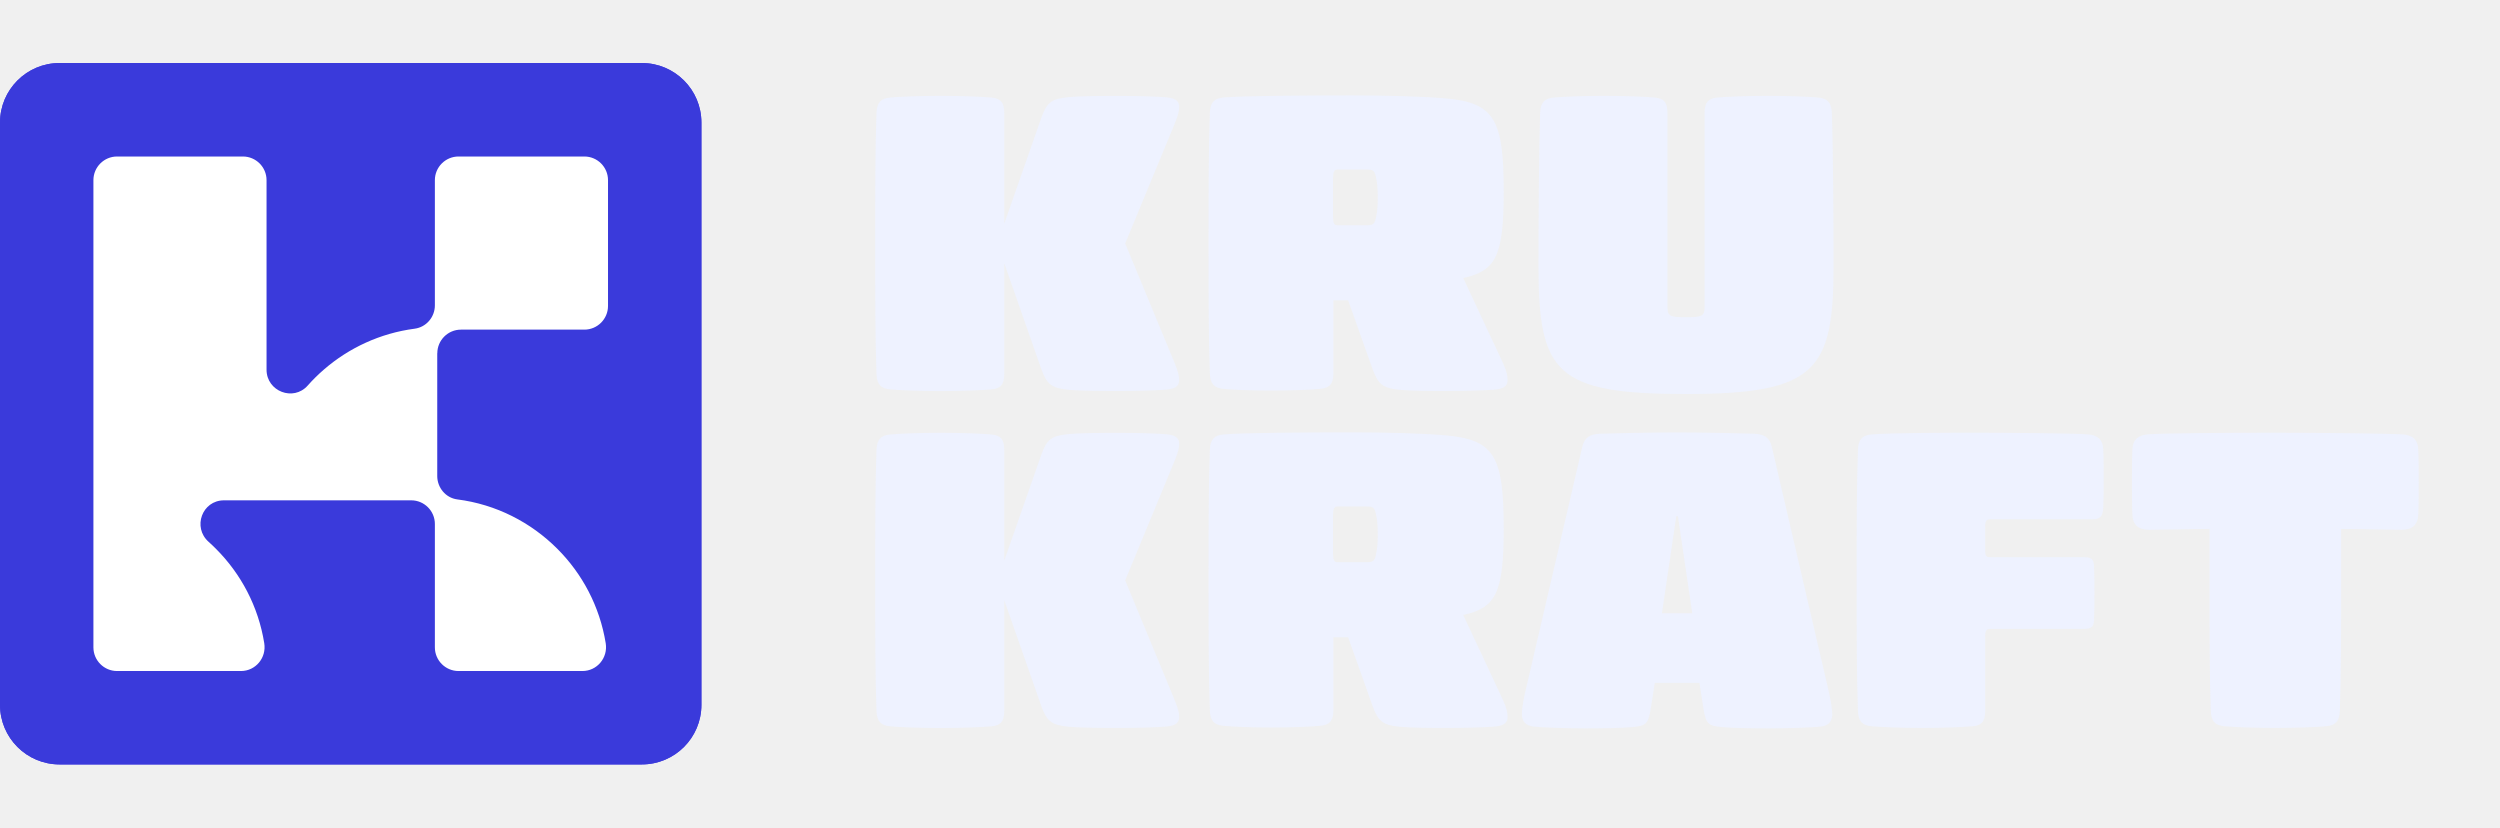
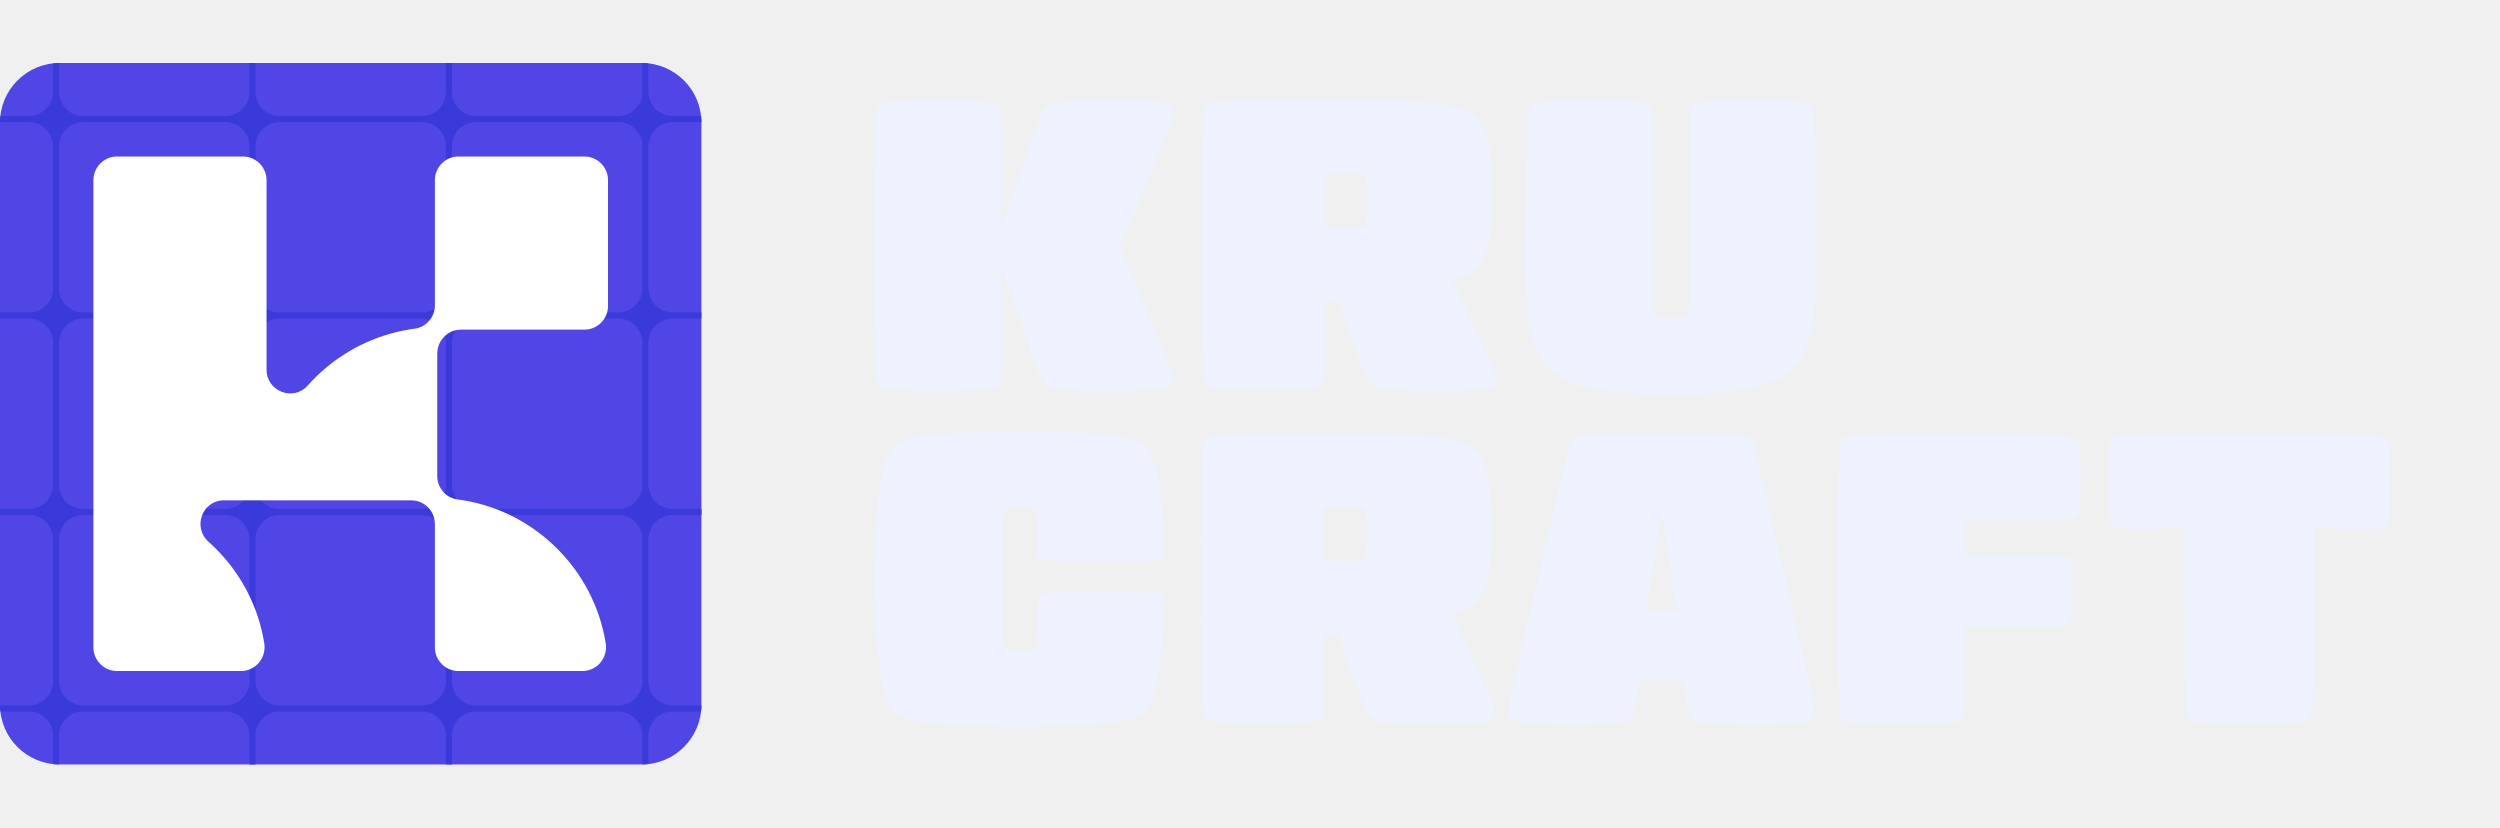
<svg xmlns="http://www.w3.org/2000/svg" id="Layer_2" data-name="Layer 2" viewBox="0 0 348.72 115.42">
  <defs>
    <style>
-       .cls-1 { fill: none; }
-       .cls-2 { fill: #eef2ff; }
-       .cls-3 { fill: #3a3adb; }
-       .cls-4 { fill: #fff; }
-       .cls-5 { fill: #4f46e5; }
+       .cls-1 {
+         fill: none;
+       }
+ 
+       .cls-2 {
+         fill: #eef2ff;
+       }
+ 
+       .cls-3 {
+         fill: #3a3adb;
+       }
+ 
+       .cls-4 {
+         fill: #fff;
+       }
+ 
+       .cls-5 {
+         fill: #4f46e5;
+       }
+ 
+       .cls-6 {
+         clip-path: url(#clippath);
+       }
    </style>
    <clipPath id="clippath">
-       <rect class="cls-1" y="8.79" width="97.84" height="97.84" rx="8.31" ry="8.31" />
+       <rect class="cls-1" x="0" y="8.79" width="97.84" height="97.84" rx="8.31" ry="8.31" />
    </clipPath>
  </defs>
-   <g id="Layer_1-2" data-name="Layer 1">
+   <g id="Layer_2-2" data-name="Layer 2">
    <g>
      <rect class="cls-1" width="348.72" height="115.42" />
      <g>
-         <rect class="cls-5" y="8.79" width="97.84" height="97.84" rx="8.31" ry="8.31" />
-         <g clip-path="url(#clippath)">
-           <path class="cls-3" d="M172.23-37.78v-.84h-23.6c-1.87,0-3.38-1.51-3.38-3.38v-23.6h-.84v23.6c0,1.87-1.51,3.38-3.38,3.38h-19.79c-1.87,0-3.38-1.51-3.38-3.38v-23.6h-.84v23.6c0,1.87-1.51,3.38-3.38,3.38h-19.8c-1.87,0-3.38-1.51-3.38-3.38v-23.6h-.84v23.6c0,1.87-1.51,3.38-3.38,3.38h-19.8c-1.87,0-3.38-1.51-3.38-3.38v-23.6h-.84v23.6c0,1.87-1.51,3.38-3.38,3.38h-19.8c-1.87,0-3.38-1.51-3.38-3.38v-23.6h-.84v23.6c0,1.87-1.51,3.38-3.38,3.38H11.62c-1.87,0-3.38-1.51-3.38-3.38v-23.6h-.84v23.6c0,1.87-1.51,3.38-3.38,3.38H-15.78c-1.87,0-3.38-1.51-3.38-3.38v-23.6h-.84v23.6c0,1.87-1.51,3.38-3.38,3.38h-19.8c-1.87,0-3.38-1.51-3.38-3.38v-23.6h-.84v23.6c0,1.87-1.51,3.38-3.38,3.38h-23.6v.84h23.6c1.87,0,3.38,1.51,3.38,3.38V-14.6c0,1.87-1.51,3.38-3.38,3.38h-23.6v.84h23.6c1.87,0,3.38,1.51,3.38,3.38V12.8c0,1.87-1.51,3.38-3.38,3.38h-23.6v.84h23.6c1.87,0,3.38,1.51,3.38,3.38v19.8c0,1.87-1.51,3.38-3.38,3.38h-23.6v.84h23.6c1.87,0,3.38,1.51,3.38,3.38v19.8c0,1.87-1.51,3.38-3.38,3.38h-23.6v.84h23.6c1.87,0,3.38,1.51,3.38,3.38v19.8c0,1.87-1.51,3.38-3.38,3.38h-23.6v.84h23.6c1.87,0,3.38,1.51,3.38,3.38v19.8c0,1.87-1.51,3.38-3.38,3.38h-23.6v.84h23.6c1.87,0,3.38,1.51,3.38,3.38v19.8c0,1.87-1.51,3.38-3.38,3.38h-23.6v.84s23.6,0,23.6,0c1.87,0,3.38,1.51,3.38,3.38v23.6h.84v-23.6c0-1.87,1.51-3.38,3.38-3.38h19.8c1.87,0,3.38,1.51,3.38,3.38v23.6h.84v-23.6c0-1.87,1.51-3.38,3.38-3.38H4.02c1.87,0,3.38,1.51,3.38,3.38v23.6h.84v-23.6c0-1.87,1.51-3.38,3.38-3.38h19.8c1.87,0,3.38,1.51,3.38,3.38v23.6h.84v-23.6c0-1.87,1.51-3.38,3.38-3.38h19.8c1.87,0,3.38,1.51,3.38,3.38v23.6h.84v-23.6c0-1.87,1.51-3.38,3.38-3.38h19.8c1.87,0,3.38,1.51,3.38,3.38v23.6h.84v-23.6c0-1.87,1.51-3.38,3.38-3.38h19.8c1.87,0,3.38,1.51,3.38,3.38v23.6h.84v-23.6c0-1.87,1.51-3.38,3.38-3.38h19.79c1.87,0,3.38,1.51,3.38,3.38v23.6h.84v-23.6c0-1.87,1.51-3.38,3.38-3.38h23.6v-.84s-23.6,0-23.6,0c-1.87,0-3.38-1.51-3.38-3.38v-19.8c0-1.87,1.51-3.38,3.38-3.38h23.6v-.84h-23.6c-1.87,0-3.38-1.51-3.38-3.38v-19.8c0-1.87,1.51-3.38,3.38-3.38h23.6v-.84h-23.6c-1.87,0-3.38-1.51-3.38-3.38v-19.8c0-1.87,1.51-3.38,3.38-3.38h23.6v-.84h-23.6c-1.87,0-3.38-1.51-3.38-3.38v-19.8c0-1.87,1.51-3.38,3.38-3.38h23.6v-.84h-23.6c-1.87,0-3.38-1.51-3.38-3.38v-19.8c0-1.87,1.51-3.38,3.38-3.38h23.6v-.84h-23.6c-1.87,0-3.38-1.51-3.38-3.38V-7c0-1.87,1.51-3.38,3.38-3.38h23.6v-.84h-23.6c-1.87,0-3.38-1.51-3.38-3.38v-19.8c0-1.87,1.51-3.38,3.38-3.38h23.6Z" />
+         <path class="cls-2" d="M163.63,52.98c0,.35-.06.64-.29.87-.29.29-.75.46-1.62.52-1.62.12-3.99.17-6.24.17s-5.32,0-7.11-.17c-2.2-.23-2.89-.69-3.64-2.83l-5.08-14.5v15.2c0,1.44-.52,1.96-1.73,2.08-1.16.12-4.04.23-6.99.23s-5.78-.12-6.93-.23c-1.21-.12-1.79-.64-1.85-2.08-.17-4.68-.17-11.04-.17-17.91s0-13.23.17-17.91c.06-1.44.64-1.96,1.85-2.08,1.16-.12,4.04-.23,6.93-.23s5.84.12,6.99.23c1.21.12,1.73.64,1.73,2.08v15.2l5.08-14.5c.75-2.14,1.44-2.6,3.64-2.83,1.79-.17,4.85-.17,7.11-.17s4.62.06,6.24.17c.87.06,1.33.23,1.62.52.23.23.29.52.29.87,0,.46-.12,1.04-.64,2.31l-6.76,16.35,6.76,16.35c.52,1.27.64,1.85.64,2.31Z" />
+         <path class="cls-2" d="M208.64,52.98c0,.35-.06.64-.29.87-.29.29-.75.46-1.62.52-1.62.12-4.22.17-6.47.17s-4.74,0-6.53-.17c-2.2-.23-2.83-.75-3.58-2.83l-3.35-9.42h-2.02v10.05c0,1.44-.58,1.96-1.79,2.08-1.16.12-3.81.23-6.76.23s-5.37-.12-6.53-.23c-1.21-.12-1.79-.64-1.85-2.08-.17-4.68-.17-11.04-.17-17.91s0-13.17.17-17.85c.06-1.44.64-1.96,1.85-2.08,2.66-.23,11.15-.29,17.62-.29,4.45,0,9.48.12,12.77.4,6.82.58,8.03,2.95,8.03,12.83,0,8.84-1.1,10.81-5.55,11.79l5.43,11.61c.58,1.27.64,1.85.64,2.31ZM190.62,30.68c.17-.69.23-1.62.23-2.66s-.06-1.96-.23-2.66c-.17-.92-.35-1.16-1.21-1.16h-4.1c-.4,0-.58.35-.58,1.16v5.32c0,.87.17,1.16.58,1.16h4.1c.87,0,1.04-.23,1.21-1.16Z" />
+         <path class="cls-2" d="M237.36,14.32c1.16-.12,3.99-.23,6.93-.23s5.78.12,6.93.23c1.21.12,1.79.64,1.85,2.08.17,4.85.23,15.02.23,21.03,0,14.33-2.43,17.51-20.22,17.51s-20.22-2.83-20.22-17.51c0-6.01.06-16.18.23-21.03.06-1.44.64-1.96,1.85-2.08,1.16-.12,4.04-.23,6.93-.23s5.78.12,6.93.23c1.21.12,1.73.64,1.73,2.08v26.52c0,1.33.23,1.5,2.54,1.5s2.54-.17,2.54-1.5v-26.52c0-1.44.52-1.96,1.73-2.08Z" />
+         <path class="cls-2" d="M154.85,60.71c4.45.46,5.66,1.33,6.47,5.03.4,1.73.98,5.95.98,10.92,0,1.1-.12,1.44-1.04,1.5-2.66.12-6.07.12-7.74.12-1.21,0-6.24,0-7.63-.12-.92-.06-1.04-.23-1.1-.92s-.06-4.62-.17-5.55c-.06-.58-.23-.81-.92-.92-.29-.06-.98-.12-1.44-.12s-1.16.06-1.44.12c-.58.12-.87.29-.92.92-.17,2.31-.17,5.66-.17,9.07,0,3.06,0,6.76.17,9.07.06.64.35.81.92.92.29.06.98.12,1.44.12s1.16-.06,1.44-.12c.69-.12.87-.35.92-.92.12-.92.17-5.49.23-6.18s.17-.87,1.1-.92c1.39-.12,6.36-.12,7.57-.12,1.68,0,5.08,0,7.74.12.92.06,1.1.4,1.1,1.5-.12,4.97-.64,9.82-1.04,11.56-.81,3.7-2.02,4.56-6.47,5.03-3.06.35-9.07.58-12.6.58-3.76,0-9.3-.23-12.6-.58-4.45-.46-5.6-1.27-6.47-5.03-.64-2.77-1.21-8.26-1.21-15.02s.58-12.25,1.21-15.02c.87-3.93,2.25-4.56,6.47-5.03,3.06-.35,9.07-.58,12.6-.58s9.53.23,12.6.58Z" />
+         <path class="cls-2" d="M208.53,99.42c0,.35-.06.64-.29.87-.29.29-.75.46-1.62.52-1.62.12-4.22.17-6.47.17s-4.74,0-6.53-.17c-2.2-.23-2.83-.75-3.58-2.83l-3.35-9.42h-2.02v10.05c0,1.44-.58,1.96-1.79,2.08-1.16.12-3.81.23-6.76.23s-5.37-.12-6.53-.23c-1.21-.12-1.79-.64-1.85-2.08-.17-4.68-.17-11.04-.17-17.91s0-13.17.17-17.85c.06-1.44.64-1.96,1.85-2.08,2.66-.23,11.15-.29,17.62-.29,4.45,0,9.48.12,12.77.4,6.82.58,8.03,2.95,8.03,12.83,0,8.84-1.1,10.81-5.55,11.79l5.43,11.61c.58,1.27.64,1.85.64,2.31ZM190.5,77.12c.17-.69.23-1.62.23-2.66s-.06-1.96-.23-2.66c-.17-.92-.35-1.16-1.21-1.16h-4.1c-.4,0-.58.35-.58,1.16v5.32c0,.87.17,1.16.58,1.16h4.1c.87,0,1.04-.23,1.21-1.16Z" />
+         <path class="cls-2" d="M253.02,99.07c0,1.04-.52,1.62-1.68,1.73-1.16.12-4.39.23-7.05.23s-5.26-.06-6.41-.17c-1.91-.17-2.2-.46-2.54-2.72l-.52-3.35h-6.12l-.52,3.35c-.35,2.25-.64,2.54-2.54,2.72-1.16.12-3.76.17-6.41.17s-5.89-.12-7.05-.23c-1.16-.12-1.68-.69-1.68-1.73,0-.92.29-2.37.64-3.81l7.63-32.76c.29-1.33,1.04-1.79,2.43-1.85,1.39-.06,7.11-.17,10.57-.17s9.19.12,10.57.17c1.39.06,2.14.52,2.43,1.85l7.63,32.76c.35,1.44.64,2.89.64,3.81ZM229.68,85.26h4.16l-1.96-13.29h-.23l-1.96,13.29Z" />
+         <path class="cls-2" d="M272.26,100.75c-1.16.12-4.04.23-6.99.23s-5.55-.12-6.88-.23c-1.21-.12-1.79-.64-1.85-2.08-.17-4.68-.17-11.15-.17-17.91s0-13.23.17-17.91c.06-1.44.64-1.96,1.85-2.08,2.72-.23,11.21-.23,14.39-.23,2.95,0,13.75.06,15.37.23,1.21.12,1.96.64,2.02,2.08.06,1.16.06,2.77.06,4.04s0,2.72-.06,3.87c-.06,1.21-.4,1.62-1.44,1.62h-14.04c-.52,0-.69.23-.69,1.04v3.24c0,.81.17.92.69.92h12.77c.98,0,1.39.17,1.44,1.16.06,1.16.06,2.6.06,3.76s0,2.6-.06,3.76c-.06.98-.46,1.16-1.44,1.16h-12.77c-.52,0-.69.23-.69,1.04v10.23c0,1.44-.52,1.96-1.73,2.08Z" />
+         <path class="cls-2" d="M333.4,67.29c0,1.16,0,3.29-.06,4.45-.06,1.44-.87,2.08-2.31,2.08-1.79,0-5.89-.12-8.26-.12v7.05c0,6.88,0,13.23-.17,17.91-.06,1.44-.64,1.96-1.85,2.08-1.16.12-4.1.23-6.99.23s-5.84-.12-6.99-.23c-1.21-.12-1.79-.64-1.85-2.08-.17-4.68-.17-11.04-.17-17.91v-7.05c-2.37,0-6.47.12-8.26.12-1.44,0-2.25-.64-2.31-2.08-.06-1.16-.06-3.29-.06-4.45s0-3.29.06-4.45c.06-1.44.87-1.96,2.02-2.08,1.62-.17,11.15-.23,17.57-.23s15.95.12,17.57.23c1.16.12,1.96.64,2.02,2.08.06,1.16.06,3.29.06,4.45Z" />
+       </g>
+       <g>
+         <rect class="cls-5" x="0" y="8.79" width="97.84" height="97.84" rx="8.31" ry="8.31" />
+         <g class="cls-6">
+           <path class="cls-3" d="M172.23-37.78v-.84h-23.6c-1.87,0-3.38-1.51-3.38-3.38v-23.6h-.84v23.6c0,1.87-1.51,3.38-3.38,3.38h-19.79c-1.87,0-3.38-1.51-3.38-3.38v-23.6h-.84v23.6c0,1.87-1.51,3.38-3.38,3.38h-19.8c-1.87,0-3.38-1.51-3.38-3.38v-23.6h-.84v23.6c0,1.87-1.51,3.38-3.38,3.38h-19.8c-1.87,0-3.38-1.51-3.38-3.38v-23.6h-.84v23.6c0,1.87-1.51,3.38-3.38,3.38h-19.8c-1.87,0-3.38-1.51-3.38-3.38v-23.6h-.84v23.6c0,1.87-1.51,3.38-3.38,3.38H11.62c-1.87,0-3.38-1.51-3.38-3.38v-23.6h-.84v23.6c0,1.87-1.51,3.38-3.38,3.38H-15.78c-1.87,0-3.38-1.51-3.38-3.38v-23.6h-.84v23.6c0,1.87-1.51,3.38-3.38,3.38h-19.8c-1.87,0-3.38-1.51-3.38-3.38v-23.6h-.84v23.6c0,1.87-1.51,3.38-3.38,3.38h-23.6v.84h23.6c1.87,0,3.38,1.51,3.38,3.38V-14.6c0,1.87-1.51,3.38-3.38,3.38h-23.6v.84h23.6c1.87,0,3.38,1.51,3.38,3.38V12.8c0,1.87-1.51,3.38-3.38,3.38h-23.6v.84h23.6c1.87,0,3.38,1.51,3.38,3.38v19.8c0,1.87-1.51,3.38-3.38,3.38h-23.6v.84h23.6c1.87,0,3.38,1.51,3.38,3.38v19.8c0,1.87-1.51,3.38-3.38,3.38h-23.6v.84h23.6c1.87,0,3.38,1.51,3.38,3.38v19.8c0,1.87-1.51,3.38-3.38,3.38h-23.6v.84h23.6c1.87,0,3.38,1.51,3.38,3.38v19.8c0,1.87-1.51,3.38-3.38,3.38h-23.6v.84h23.6c1.87,0,3.38,1.51,3.38,3.38v19.8c0,1.87-1.51,3.38-3.38,3.38h-23.6v.84s23.6,0,23.6,0c1.87,0,3.38,1.51,3.38,3.38v23.6h.84v-23.6c0-1.87,1.51-3.38,3.38-3.38h19.8c1.87,0,3.38,1.51,3.38,3.38v23.6h.84v-23.6c0-1.87,1.51-3.38,3.38-3.38H4.02c1.87,0,3.38,1.51,3.38,3.38v23.6h.84v-23.6c0-1.87,1.51-3.38,3.38-3.38h19.8c1.87,0,3.38,1.51,3.38,3.38v23.6h.84v-23.6c0-1.87,1.51-3.38,3.38-3.38h19.8c1.87,0,3.38,1.51,3.38,3.38v23.6h.84v-23.6c0-1.87,1.51-3.38,3.38-3.38h19.8c1.87,0,3.38,1.51,3.38,3.38v23.6h.84v-23.6c0-1.87,1.51-3.38,3.38-3.38h19.8c1.87,0,3.38,1.51,3.38,3.38v23.6h.84v-23.6c0-1.87,1.51-3.38,3.38-3.38h19.79c1.87,0,3.38,1.51,3.38,3.38v23.6h.84v-23.6c0-1.87,1.51-3.38,3.38-3.38h23.6v-.84s-23.6,0-23.6,0c-1.87,0-3.38-1.51-3.38-3.38v-19.8c0-1.87,1.51-3.38,3.38-3.38h23.6v-.84h-23.6c-1.87,0-3.38-1.51-3.38-3.38v-19.8c0-1.87,1.51-3.38,3.38-3.38h23.6v-.84h-23.6c-1.87,0-3.38-1.51-3.38-3.38v-19.8c0-1.87,1.51-3.38,3.38-3.38h23.6v-.84h-23.6c-1.87,0-3.38-1.51-3.38-3.38v-19.8c0-1.87,1.51-3.38,3.38-3.38h23.6v-.84h-23.6c-1.87,0-3.38-1.51-3.38-3.38v-19.8c0-1.87,1.51-3.38,3.38-3.38h23.6v-.84h-23.6c-1.87,0-3.38-1.51-3.38-3.38V-7c0-1.87,1.51-3.38,3.38-3.38h23.6v-.84h-23.6c-1.87,0-3.38-1.51-3.38-3.38v-19.8c0-1.87,1.51-3.38,3.38-3.38h23.6ZM-23.39,153.2h-19.8c-1.87,0-3.38-1.51-3.38-3.38v-19.8c0-1.87,1.51-3.38,3.38-3.38h19.8c1.87,0,3.38,1.51,3.38,3.38v19.8c0,1.87-1.51,3.38-3.38,3.38ZM-23.39,125.8h-19.8c-1.87,0-3.38-1.51-3.38-3.38v-19.8c0-1.87,1.51-3.38,3.38-3.38h19.8c1.87,0,3.38,1.51,3.38,3.38v19.8c0,1.87-1.51,3.38-3.38,3.38ZM-23.39,98.4h-19.8c-1.87,0-3.38-1.51-3.38-3.38v-19.8c0-1.87,1.51-3.38,3.38-3.38h19.8c1.87,0,3.38,1.51,3.38,3.38v19.8c0,1.87-1.51,3.38-3.38,3.38ZM-23.39,70.99h-19.8c-1.87,0-3.38-1.51-3.38-3.38v-19.8c0-1.87,1.51-3.38,3.38-3.38h19.8c1.87,0,3.38,1.51,3.38,3.38v19.8c0,1.87-1.51,3.38-3.38,3.38ZM-23.39,43.59h-19.8c-1.87,0-3.38-1.51-3.38-3.38v-19.8c0-1.87,1.51-3.38,3.38-3.38h19.8c1.87,0,3.38,1.51,3.38,3.38v19.8c0,1.87-1.51,3.38-3.38,3.38ZM-23.39,16.19h-19.8c-1.87,0-3.38-1.51-3.38-3.38V-7c0-1.87,1.51-3.38,3.38-3.38h19.8c1.87,0,3.38,1.51,3.38,3.38V12.8c0,1.87-1.51,3.38-3.38,3.38ZM-23.39-11.22h-19.8c-1.87,0-3.38-1.51-3.38-3.38v-19.8c0-1.87,1.51-3.38,3.38-3.38h19.8c1.87,0,3.38,1.51,3.38,3.38V-14.6c0,1.87-1.51,3.38-3.38,3.38ZM4.02,153.2H-15.78c-1.87,0-3.38-1.51-3.38-3.38v-19.8c0-1.87,1.51-3.38,3.38-3.38H4.02c1.87,0,3.38,1.51,3.38,3.38v19.8c0,1.87-1.51,3.38-3.38,3.38ZM4.02,125.8H-15.78c-1.87,0-3.38-1.51-3.38-3.38v-19.8c0-1.87,1.51-3.38,3.38-3.38H4.02c1.87,0,3.38,1.51,3.38,3.38v19.8c0,1.87-1.51,3.38-3.38,3.38ZM4.02,98.4H-15.78c-1.87,0-3.38-1.51-3.38-3.38v-19.8c0-1.87,1.51-3.38,3.38-3.38H4.02c1.87,0,3.38,1.51,3.38,3.38v19.8c0,1.87-1.51,3.38-3.38,3.38ZM4.02,70.99H-15.78c-1.87,0-3.38-1.51-3.38-3.38v-19.8c0-1.87,1.51-3.38,3.38-3.38H4.02c1.87,0,3.38,1.51,3.38,3.38v19.8c0,1.87-1.51,3.38-3.38,3.38ZM4.02,43.59H-15.78c-1.87,0-3.38-1.51-3.38-3.38v-19.8c0-1.87,1.51-3.38,3.38-3.38H4.02c1.87,0,3.38,1.51,3.38,3.38v19.8c0,1.87-1.51,3.38-3.38,3.38ZM4.02,16.19H-15.78c-1.87,0-3.38-1.51-3.38-3.38V-7c0-1.87,1.51-3.38,3.38-3.38H4.02c1.87,0,3.38,1.51,3.38,3.38V12.8c0,1.87-1.51,3.38-3.38,3.38ZM4.02-11.22H-15.78c-1.87,0-3.38-1.51-3.38-3.38v-19.8c0-1.87,1.51-3.38,3.38-3.38H4.02c1.87,0,3.38,1.51,3.38,3.38V-14.6c0,1.87-1.51,3.38-3.38,3.38ZM31.42,153.2H11.62c-1.87,0-3.38-1.51-3.38-3.38v-19.8c0-1.87,1.51-3.38,3.38-3.38h19.8c1.87,0,3.38,1.51,3.38,3.38v19.8c0,1.87-1.51,3.38-3.38,3.38ZM31.42,125.8H11.62c-1.87,0-3.38-1.51-3.38-3.38v-19.8c0-1.87,1.51-3.38,3.38-3.38h19.8c1.87,0,3.38,1.51,3.38,3.38v19.8c0,1.87-1.51,3.38-3.38,3.38ZM31.42,98.4H11.62c-1.87,0-3.38-1.51-3.38-3.38v-19.8c0-1.87,1.51-3.38,3.38-3.38h19.8c1.87,0,3.38,1.51,3.38,3.38v19.8c0,1.87-1.51,3.38-3.38,3.38ZM31.42,70.99H11.62c-1.87,0-3.38-1.51-3.38-3.38v-19.8c0-1.87,1.51-3.38,3.38-3.38h19.8c1.87,0,3.38,1.51,3.38,3.38v19.8c0,1.87-1.51,3.38-3.38,3.38ZM31.42,43.59H11.62c-1.87,0-3.38-1.51-3.38-3.38v-19.8c0-1.87,1.51-3.38,3.38-3.38h19.8c1.87,0,3.38,1.51,3.38,3.38v19.8c0,1.87-1.51,3.38-3.38,3.38ZM31.42,16.19H11.62c-1.87,0-3.38-1.51-3.38-3.38V-7c0-1.87,1.51-3.38,3.38-3.38h19.8c1.87,0,3.38,1.51,3.38,3.38V12.8c0,1.87-1.51,3.38-3.38,3.38ZM31.42-11.22H11.62c-1.87,0-3.38-1.51-3.38-3.38v-19.8c0-1.87,1.51-3.38,3.38-3.38h19.8c1.87,0,3.38,1.51,3.38,3.38V-14.6c0,1.87-1.51,3.38-3.38,3.38ZM58.82,153.2h-19.8c-1.87,0-3.38-1.51-3.38-3.38v-19.8c0-1.87,1.51-3.38,3.38-3.38h19.8c1.87,0,3.38,1.51,3.38,3.38v19.8c0,1.87-1.51,3.38-3.38,3.38ZM58.82,125.8h-19.8c-1.87,0-3.38-1.51-3.38-3.38v-19.8c0-1.87,1.51-3.38,3.38-3.38h19.8c1.87,0,3.38,1.51,3.38,3.38v19.8c0,1.87-1.51,3.38-3.38,3.38ZM58.82,98.4h-19.8c-1.87,0-3.38-1.51-3.38-3.38v-19.8c0-1.87,1.51-3.38,3.38-3.38h19.8c1.87,0,3.38,1.51,3.38,3.38v19.8c0,1.87-1.51,3.38-3.38,3.38ZM58.82,70.99h-19.8c-1.87,0-3.38-1.51-3.38-3.38v-19.8c0-1.87,1.51-3.38,3.38-3.38h19.8c1.87,0,3.38,1.51,3.38,3.38v19.8c0,1.87-1.51,3.38-3.38,3.38ZM58.82,43.59h-19.8c-1.87,0-3.38-1.51-3.38-3.38v-19.8c0-1.87,1.51-3.38,3.38-3.38h19.8c1.87,0,3.38,1.51,3.38,3.38v19.8c0,1.87-1.51,3.38-3.38,3.38ZM58.82,16.19h-19.8c-1.87,0-3.38-1.51-3.38-3.38V-7c0-1.87,1.51-3.38,3.38-3.38h19.8c1.87,0,3.38,1.51,3.38,3.38V12.8c0,1.87-1.51,3.38-3.38,3.38ZM58.82-11.22h-19.8c-1.87,0-3.38-1.51-3.38-3.38v-19.8c0-1.87,1.51-3.38,3.38-3.38h19.8c1.87,0,3.38,1.51,3.38,3.38V-14.6c0,1.87-1.51,3.38-3.38,3.38ZM86.23,153.2h-19.8c-1.87,0-3.38-1.51-3.38-3.38v-19.8c0-1.87,1.51-3.38,3.38-3.38h19.8c1.87,0,3.38,1.51,3.38,3.38v19.8c0,1.87-1.51,3.38-3.38,3.38ZM86.23,125.8h-19.8c-1.87,0-3.38-1.51-3.38-3.38v-19.8c0-1.87,1.51-3.38,3.38-3.38h19.8c1.87,0,3.38,1.51,3.38,3.38v19.8c0,1.87-1.51,3.38-3.38,3.38ZM86.23,98.4h-19.8c-1.87,0-3.38-1.51-3.38-3.38v-19.8c0-1.87,1.51-3.38,3.38-3.38h19.8c1.87,0,3.38,1.51,3.38,3.38v19.8c0,1.87-1.51,3.38-3.38,3.38ZM86.23,70.99h-19.8c-1.87,0-3.38-1.51-3.38-3.38v-19.8c0-1.87,1.51-3.38,3.38-3.38h19.8c1.87,0,3.38,1.51,3.38,3.38v19.8c0,1.87-1.51,3.38-3.38,3.38ZM86.23,43.59h-19.8c-1.87,0-3.38-1.51-3.38-3.38v-19.8c0-1.87,1.51-3.38,3.38-3.38h19.8c1.87,0,3.38,1.51,3.38,3.38v19.8c0,1.87-1.51,3.38-3.38,3.38ZM86.23,16.19h-19.8c-1.87,0-3.38-1.51-3.38-3.38V-7c0-1.87,1.51-3.38,3.38-3.38h19.8c1.87,0,3.38,1.51,3.38,3.38V12.8c0,1.87-1.51,3.38-3.38,3.38ZM86.23-11.22h-19.8c-1.87,0-3.38-1.51-3.38-3.38v-19.8c0-1.87,1.51-3.38,3.38-3.38h19.8c1.87,0,3.38,1.51,3.38,3.38V-14.6c0,1.87-1.51,3.38-3.38,3.38ZM113.63,153.2h-19.8c-1.87,0-3.38-1.51-3.38-3.38v-19.8c0-1.87,1.51-3.38,3.38-3.38h19.8c1.87,0,3.38,1.51,3.38,3.38v19.8c0,1.87-1.51,3.38-3.38,3.38ZM113.63,125.8h-19.8c-1.87,0-3.38-1.51-3.38-3.38v-19.8c0-1.87,1.51-3.38,3.38-3.38h19.8c1.87,0,3.38,1.51,3.38,3.38v19.8c0,1.87-1.51,3.38-3.38,3.38ZM113.63,98.4h-19.8c-1.87,0-3.38-1.51-3.38-3.38v-19.8c0-1.87,1.51-3.38,3.38-3.38h19.8c1.87,0,3.38,1.51,3.38,3.38v19.8c0,1.87-1.51,3.38-3.38,3.38ZM113.63,70.99h-19.8c-1.87,0-3.38-1.51-3.38-3.38v-19.8c0-1.87,1.51-3.38,3.38-3.38h19.8c1.87,0,3.38,1.51,3.38,3.38v19.8c0,1.87-1.51,3.38-3.38,3.38ZM113.63,43.59h-19.8c-1.87,0-3.38-1.51-3.38-3.38v-19.8c0-1.87,1.51-3.38,3.38-3.38h19.8c1.87,0,3.38,1.51,3.38,3.38v19.8c0,1.87-1.51,3.38-3.38,3.38ZM113.63,16.19h-19.8c-1.87,0-3.38-1.51-3.38-3.38V-7c0-1.87,1.51-3.38,3.38-3.38h19.8c1.87,0,3.38,1.51,3.38,3.38V12.8c0,1.87-1.51,3.38-3.38,3.38ZM113.63-11.22h-19.8c-1.87,0-3.38-1.51-3.38-3.38v-19.8c0-1.87,1.51-3.38,3.38-3.38h19.8c1.87,0,3.38,1.51,3.38,3.38V-14.6c0,1.87-1.51,3.38-3.38,3.38ZM141.03,153.2h-19.79c-1.87,0-3.38-1.51-3.38-3.38v-19.8c0-1.87,1.51-3.38,3.38-3.38h19.79c1.87,0,3.38,1.51,3.38,3.38v19.8c0,1.87-1.51,3.38-3.38,3.38ZM141.03,125.8h-19.79c-1.87,0-3.38-1.51-3.38-3.38v-19.8c0-1.87,1.51-3.38,3.38-3.38h19.79c1.87,0,3.38,1.51,3.38,3.38v19.8c0,1.87-1.51,3.38-3.38,3.38ZM141.03,98.4h-19.79c-1.87,0-3.38-1.51-3.38-3.38v-19.8c0-1.87,1.51-3.38,3.38-3.38h19.79c1.87,0,3.38,1.51,3.38,3.38v19.8c0,1.87-1.51,3.38-3.38,3.38ZM141.03,70.99h-19.79c-1.87,0-3.38-1.51-3.38-3.38v-19.8c0-1.87,1.51-3.38,3.38-3.38h19.79c1.87,0,3.38,1.51,3.38,3.38v19.8c0,1.87-1.51,3.38-3.38,3.38ZM141.03,43.59h-19.79c-1.87,0-3.38-1.51-3.38-3.38v-19.8c0-1.87,1.51-3.38,3.38-3.38h19.79c1.87,0,3.38,1.51,3.38,3.38v19.8c0,1.87-1.51,3.38-3.38,3.38ZM141.03,16.19h-19.79c-1.87,0-3.38-1.51-3.38-3.38V-7c0-1.87,1.51-3.38,3.38-3.38h19.79c1.87,0,3.38,1.51,3.38,3.38V12.8c0,1.87-1.51,3.38-3.38,3.38ZM141.03-11.22h-19.79c-1.87,0-3.38-1.51-3.38-3.38v-19.8c0-1.87,1.51-3.38,3.38-3.38h19.79c1.87,0,3.38,1.51,3.38,3.38V-14.6c0,1.87-1.51,3.38-3.38,3.38Z" />
        </g>
        <path class="cls-4" d="M60.99,49.27v17.13c0,1.62,1.18,3.05,2.79,3.26,5.42.69,10.27,3.2,13.94,6.87,3.51,3.5,5.94,8.07,6.77,13.19.33,2.03-1.2,3.88-3.25,3.88h-17.28c-1.82,0-3.3-1.48-3.3-3.3v-17.21c0-1.82-1.48-3.3-3.3-3.3h-26.11c-3.06,0-4.43,3.76-2.15,5.79.34.31.68.62,1,.95,3.51,3.5,5.94,8.07,6.76,13.19.33,2.03-1.2,3.88-3.25,3.88h-17.28c-1.82,0-3.3-1.48-3.3-3.3V25.13c0-1.82,1.48-3.3,3.3-3.3h17.55c1.82,0,3.3,1.48,3.3,3.3v26.44c0,3.02,3.74,4.47,5.74,2.21.71-.8,1.47-1.55,2.28-2.25,3.48-3.01,7.84-5.05,12.63-5.68,1.63-.21,2.83-1.62,2.83-3.26v-17.46c0-1.82,1.48-3.3,3.3-3.3h17.55c1.82,0,3.3,1.48,3.3,3.3v17.55c0,1.82-1.48,3.3-3.3,3.3h-17.21c-1.82,0-3.3,1.48-3.3,3.3Z" />
-       </g>
-       <g>
-         <path class="cls-2" d="M164.48,52.95c0,.35-.06.65-.29.88-.29.29-.76.47-1.65.53-1.65.12-4.06.18-6.35.18s-5.41,0-7.23-.18c-2.23-.24-2.94-.71-3.71-2.88l-5.17-14.76v15.47c0,1.47-.53,2-1.76,2.12-1.18.12-4.12.24-7.12.24s-5.88-.12-7.06-.24c-1.23-.12-1.82-.65-1.88-2.12-.18-4.76-.18-11.23-.18-18.23s0-13.47.18-18.23c.06-1.47.65-2,1.88-2.12,1.18-.12,4.12-.24,7.06-.24s5.94.12,7.12.24c1.23.12,1.76.65,1.76,2.12v15.47l5.17-14.76c.76-2.18,1.47-2.65,3.71-2.88,1.82-.18,4.94-.18,7.23-.18s4.7.06,6.35.18c.88.06,1.35.23,1.65.53.24.24.29.53.29.88,0,.47-.12,1.06-.65,2.35l-6.88,16.64,6.88,16.64c.53,1.29.65,1.88.65,2.35Z" />
-         <path class="cls-2" d="M210.29,52.95c0,.35-.06.65-.29.88-.29.29-.76.47-1.65.53-1.65.12-4.29.18-6.59.18s-4.82,0-6.65-.18c-2.23-.24-2.88-.76-3.65-2.88l-3.41-9.59h-2.06v10.23c0,1.47-.59,2-1.82,2.12-1.18.12-3.88.24-6.88.24s-5.47-.12-6.65-.24c-1.23-.12-1.82-.65-1.88-2.12-.18-4.76-.18-11.23-.18-18.23s0-13.41.18-18.17c.06-1.47.65-2,1.88-2.12,2.71-.24,11.35-.29,17.94-.29,4.53,0,9.64.12,13,.41,6.94.59,8.17,3,8.17,13.06,0,9-1.12,11-5.65,12l5.53,11.82c.59,1.29.65,1.88.65,2.35ZM191.95,30.25c.18-.71.23-1.65.23-2.71s-.06-2-.23-2.71c-.18-.94-.35-1.18-1.24-1.18h-4.18c-.41,0-.59.35-.59,1.18v5.41c0,.88.18,1.18.59,1.18h4.18c.88,0,1.06-.24,1.24-1.18Z" />
-         <path class="cls-2" d="M239.52,13.61c1.18-.12,4.06-.24,7.06-.24s5.88.12,7.06.24c1.23.12,1.82.65,1.88,2.12.18,4.94.24,15.29.24,21.41,0,14.58-2.47,17.82-20.58,17.82s-20.58-2.88-20.58-17.82c0-6.12.06-16.47.23-21.41.06-1.47.65-2,1.88-2.12,1.18-.12,4.12-.24,7.06-.24s5.88.12,7.06.24c1.24.12,1.76.65,1.76,2.12v26.99c0,1.35.24,1.53,2.59,1.53s2.59-.18,2.59-1.53V15.73c0-1.47.53-2,1.76-2.12Z" />
-         <path class="cls-2" d="M164.48,99.95c0,.35-.06.65-.29.88-.29.29-.76.47-1.65.53-1.65.12-4.06.18-6.35.18s-5.41,0-7.23-.18c-2.23-.24-2.94-.71-3.71-2.88l-5.17-14.76v15.47c0,1.47-.53,2-1.76,2.12-1.18.12-4.12.24-7.12.24s-5.88-.12-7.06-.24c-1.23-.12-1.82-.65-1.88-2.12-.18-4.76-.18-11.23-.18-18.23s0-13.47.18-18.23c.06-1.47.65-2,1.88-2.12,1.18-.12,4.12-.24,7.06-.24s5.94.12,7.12.24c1.23.12,1.76.65,1.76,2.12v15.47l5.17-14.76c.76-2.18,1.47-2.65,3.71-2.88,1.82-.18,4.94-.18,7.23-.18s4.7.06,6.35.18c.88.06,1.35.23,1.65.53.24.24.29.53.29.88,0,.47-.12,1.06-.65,2.35l-6.88,16.64,6.88,16.64c.53,1.29.65,1.88.65,2.35Z" />
-         <path class="cls-2" d="M210.29,99.95c0,.35-.06.65-.29.88-.29.29-.76.47-1.65.53-1.65.12-4.29.18-6.59.18s-4.82,0-6.65-.18c-2.23-.24-2.88-.76-3.65-2.88l-3.41-9.59h-2.06v10.23c0,1.47-.59,2-1.82,2.12-1.18.12-3.88.24-6.88.24s-5.47-.12-6.65-.24c-1.23-.12-1.82-.65-1.88-2.12-.18-4.76-.18-11.23-.18-18.23s0-13.41.18-18.17c.06-1.47.65-2,1.88-2.12,2.71-.24,11.35-.29,17.94-.29,4.53,0,9.64.12,13,.41,6.94.59,8.17,3,8.17,13.06,0,9-1.12,11-5.65,12l5.53,11.82c.59,1.29.65,1.88.65,2.35ZM191.95,77.25c.18-.71.23-1.65.23-2.71s-.06-2-.23-2.71c-.18-.94-.35-1.18-1.24-1.18h-4.18c-.41,0-.59.35-.59,1.18v5.41c0,.88.18,1.18.59,1.18h4.18c.88,0,1.06-.24,1.24-1.18Z" />
-         <path class="cls-2" d="M255.58,99.6c0,1.06-.53,1.65-1.71,1.76-1.18.12-4.47.24-7.17.24s-5.35-.06-6.53-.18c-1.94-.18-2.23-.47-2.59-2.76l-.53-3.41h-6.23l-.53,3.41c-.35,2.29-.65,2.59-2.59,2.76-1.18.12-3.82.18-6.53.18s-6-.12-7.17-.24c-1.18-.12-1.71-.71-1.71-1.76,0-.94.29-2.41.65-3.88l7.76-33.34c.29-1.35,1.06-1.82,2.47-1.88,1.41-.06,7.23-.18,10.76-.18s9.35.12,10.76.18c1.41.06,2.18.53,2.47,1.88l7.76,33.34c.35,1.47.65,2.94.65,3.88ZM231.82,85.54h4.23l-2-13.53h-.23l-2,13.53Z" />
-         <path class="cls-2" d="M275.16,101.3c-1.18.12-4.12.24-7.12.24s-5.65-.12-7-.24c-1.23-.12-1.82-.65-1.88-2.12-.18-4.76-.18-11.35-.18-18.23s0-13.47.18-18.23c.06-1.47.65-2,1.88-2.12,2.76-.24,11.41-.24,14.64-.24,3,0,14,.06,15.64.24,1.24.12,2,.65,2.06,2.12.06,1.18.06,2.82.06,4.12s0,2.76-.06,3.94c-.06,1.23-.41,1.65-1.47,1.65h-14.29c-.53,0-.71.24-.71,1.06v3.29c0,.82.18.94.71.94h13c1,0,1.41.18,1.47,1.18.06,1.18.06,2.65.06,3.82s0,2.65-.06,3.82c-.06,1-.47,1.18-1.47,1.18h-13c-.53,0-.71.23-.71,1.06v10.41c0,1.47-.53,2-1.76,2.12Z" />
-         <path class="cls-2" d="M337.38,67.25c0,1.18,0,3.35-.06,4.53-.06,1.47-.88,2.12-2.35,2.12-1.82,0-6-.12-8.41-.12v7.17c0,7,0,13.47-.18,18.23-.06,1.47-.65,2-1.88,2.12-1.18.12-4.18.24-7.12.24s-5.94-.12-7.12-.24c-1.24-.12-1.82-.65-1.88-2.12-.18-4.76-.18-11.23-.18-18.23v-7.17c-2.41,0-6.59.12-8.41.12-1.47,0-2.29-.65-2.35-2.12-.06-1.18-.06-3.35-.06-4.53s0-3.35.06-4.53c.06-1.47.88-2,2.06-2.12,1.65-.18,11.35-.24,17.88-.24s16.23.12,17.88.24c1.18.12,2,.65,2.06,2.12.06,1.18.06,3.35.06,4.53Z" />
      </g>
    </g>
  </g>
</svg>
